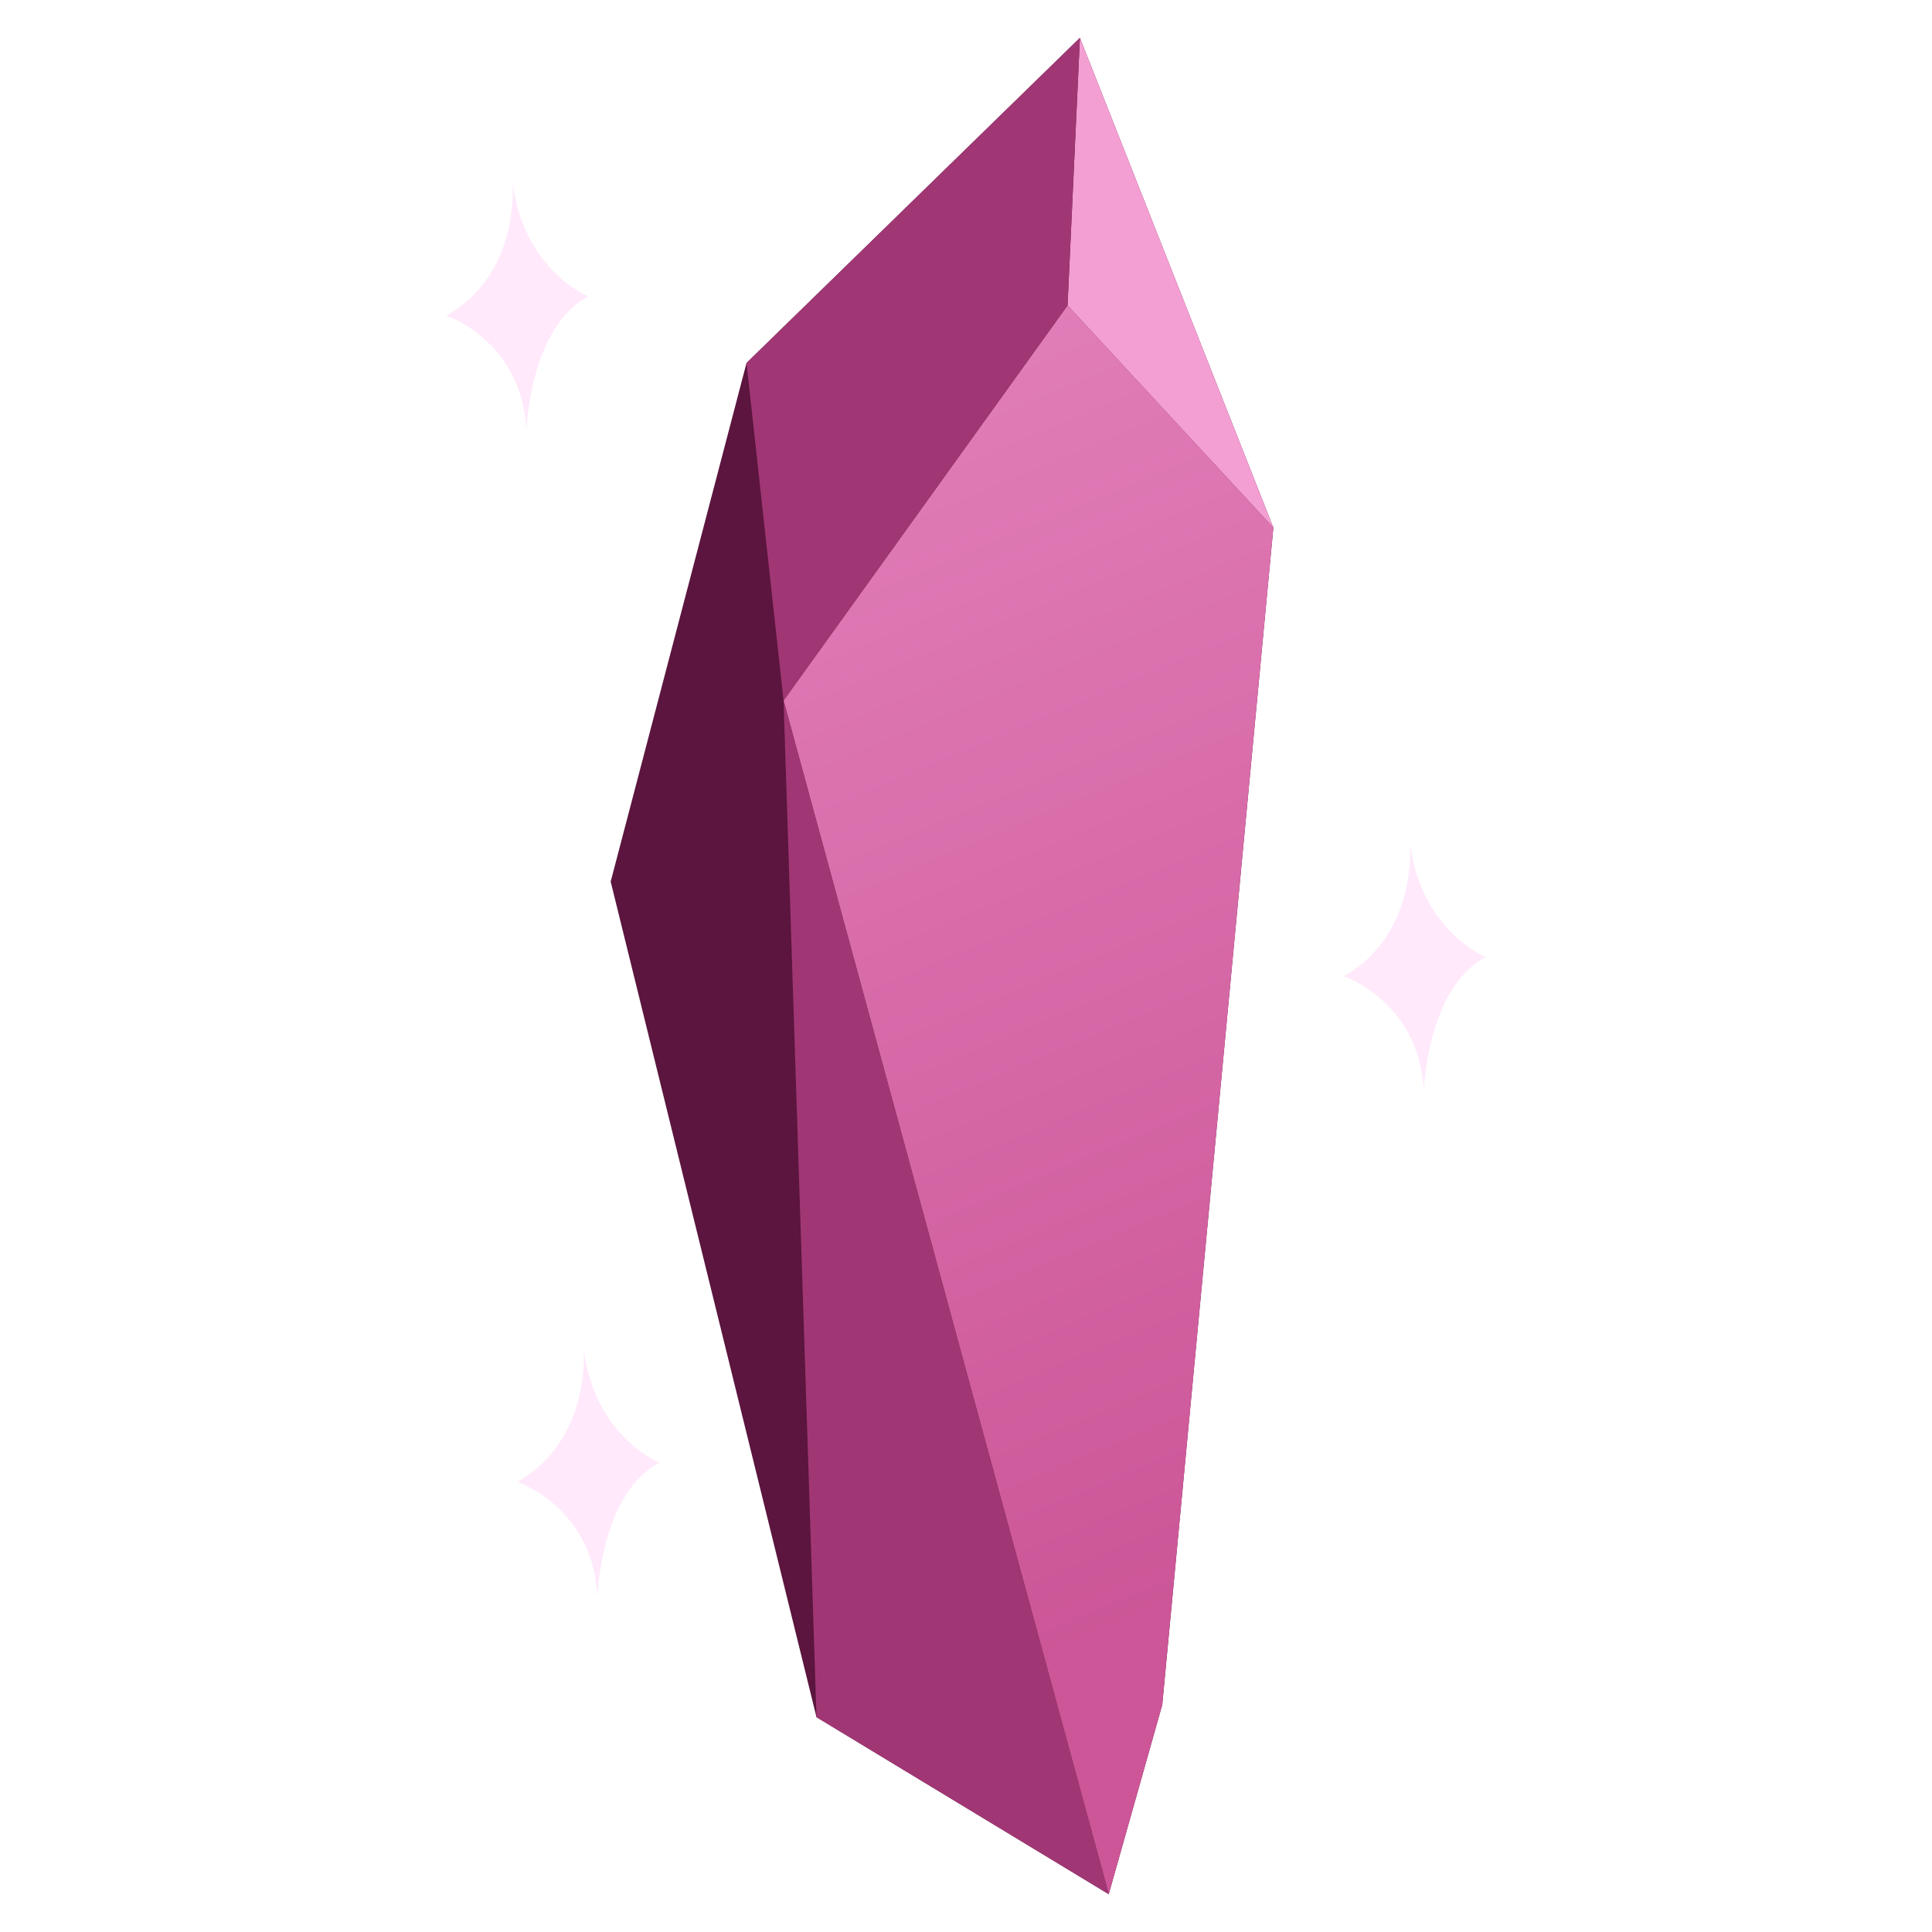
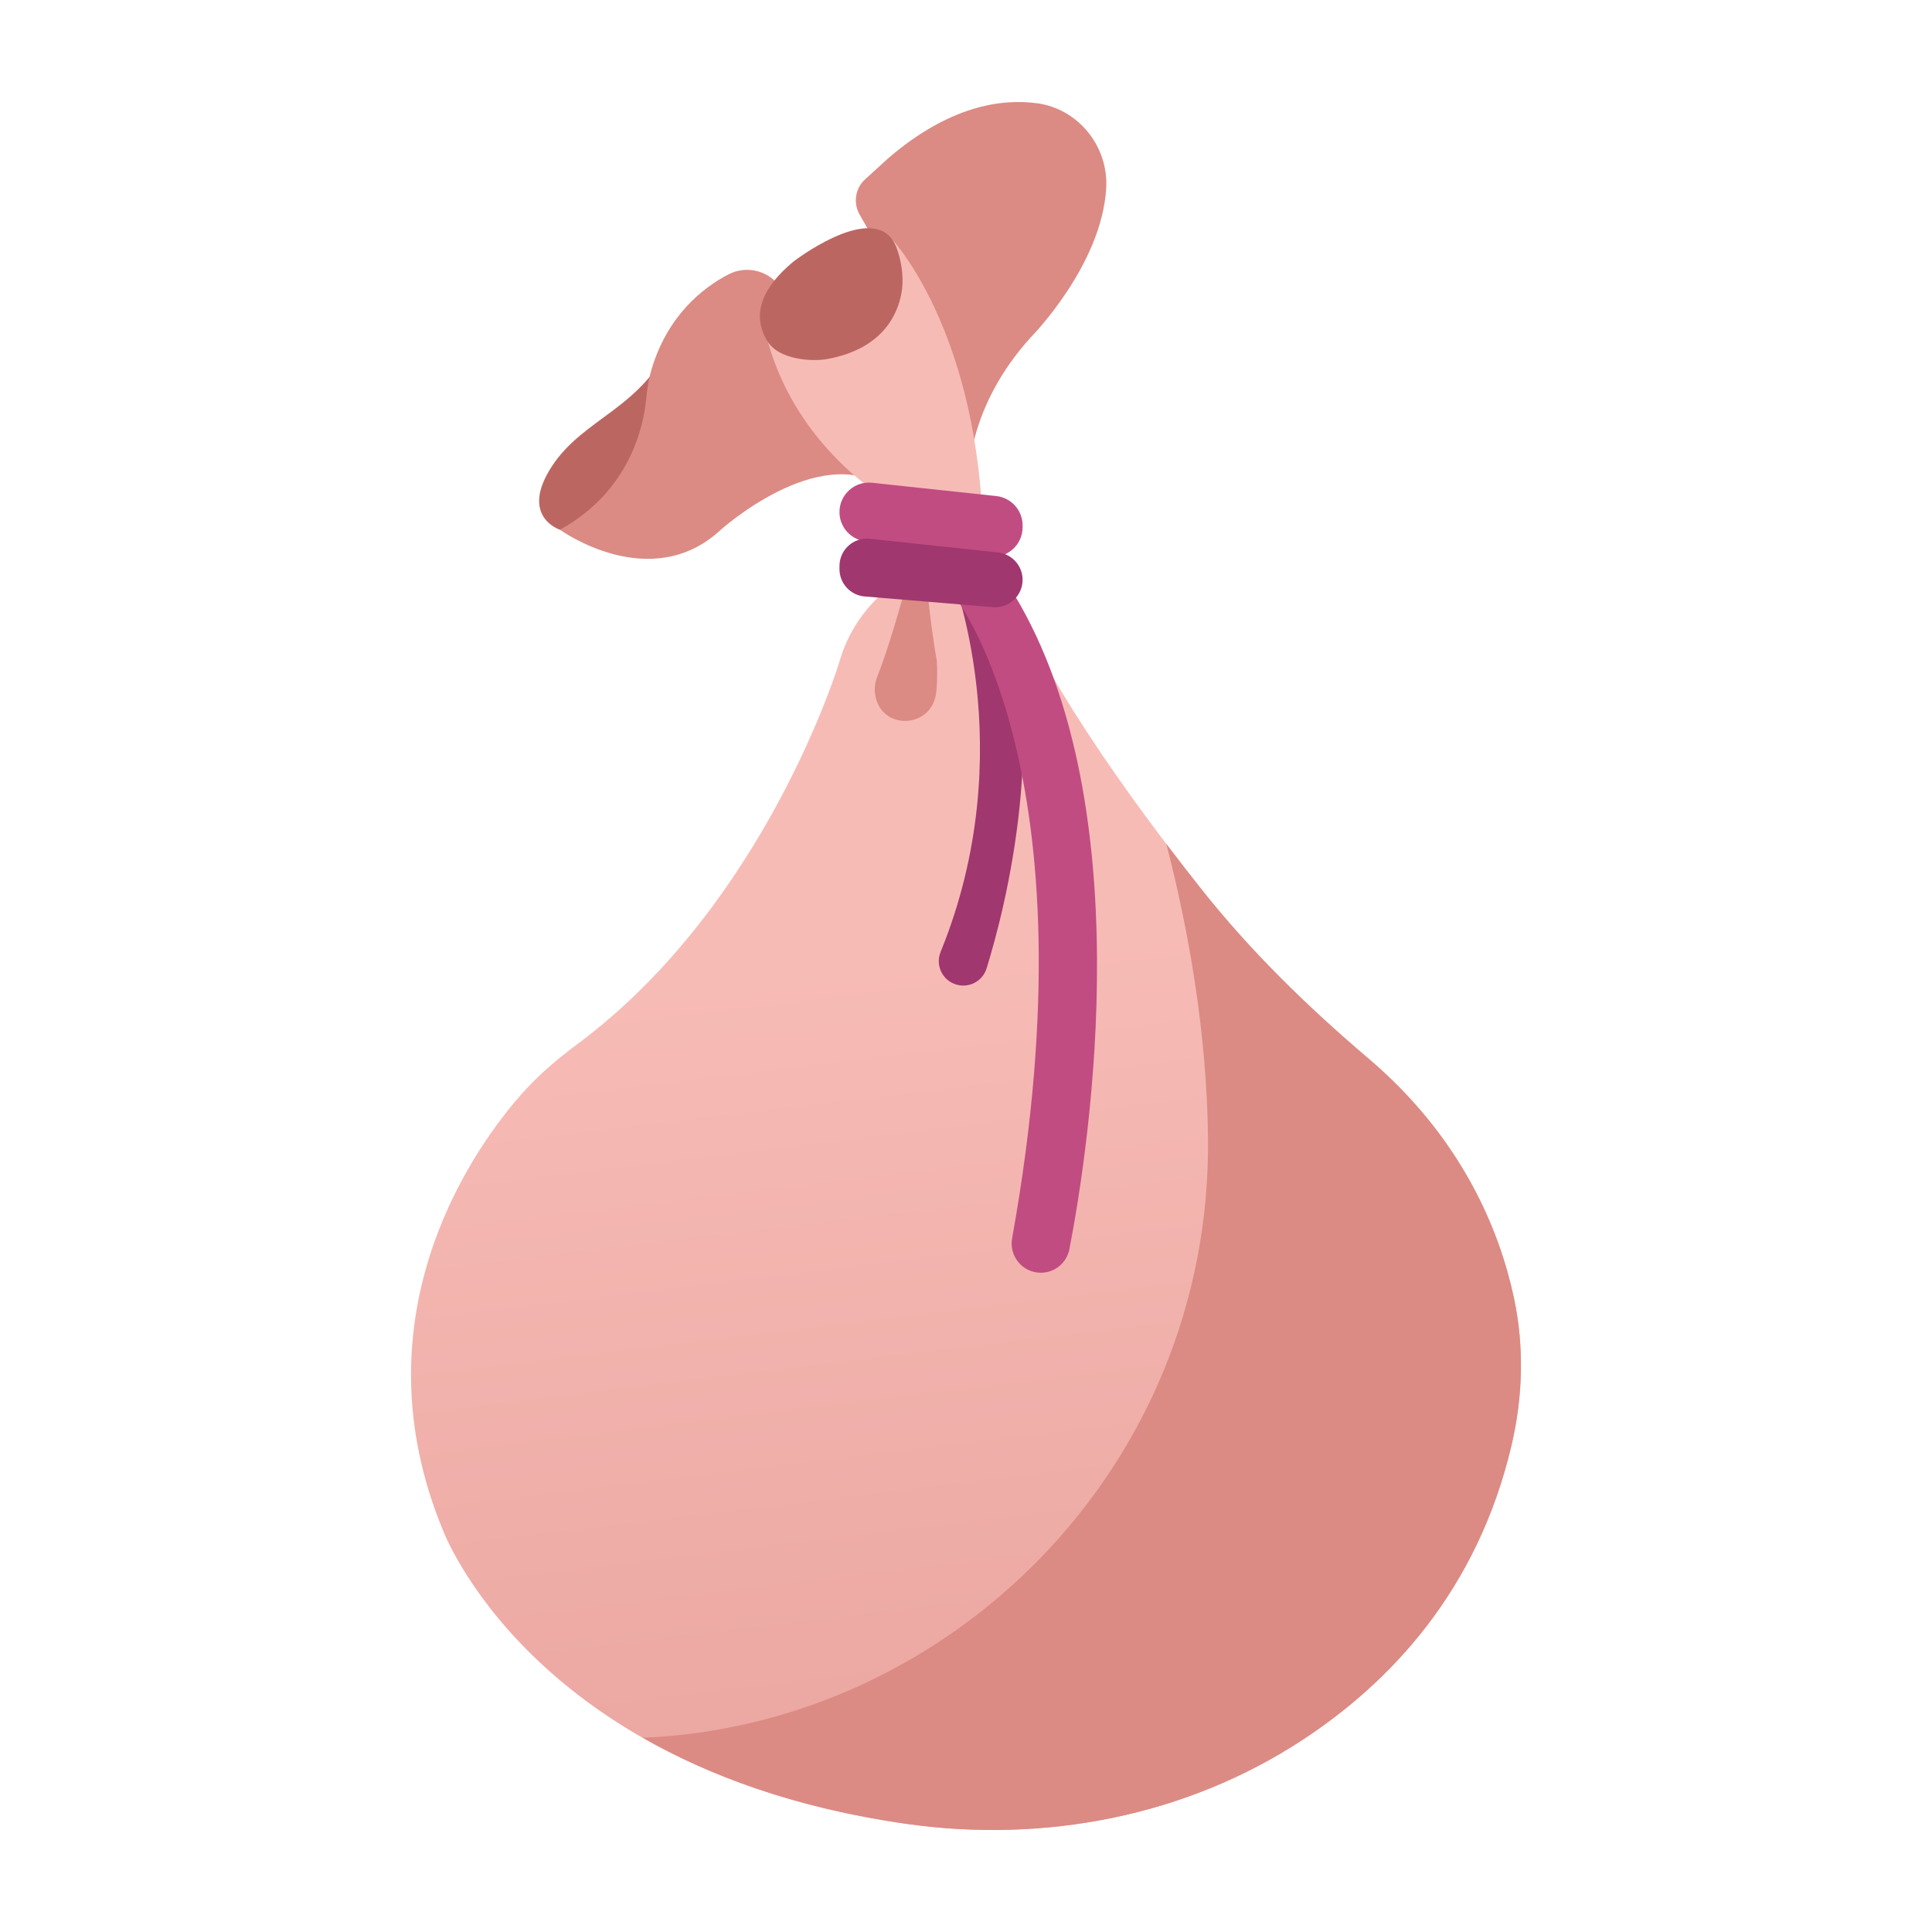
- <svg xmlns="http://www.w3.org/2000/svg" width="800px" height="800px" viewBox="0 0 512 512" enable-background="new 0 0 512 512" id="Crystal_x5F_Shard" version="1.1" xml:space="preserve">
-   <polygon fill="#5B153E" points="286.189,10.023 197.834,96.197 161.838,233.639 216.378,455.071 293.825,501.977 308.006,451.799   337.457,139.829 " />
-   <linearGradient gradientUnits="userSpaceOnUse" id="SVGID_1_" x1="352.611" x2="198.471" y1="409.254" y2="40.885">
-     <stop offset="0" style="stop-color:#CC5697" />
-     <stop offset="1" style="stop-color:#E585BE" />
+ <svg xmlns="http://www.w3.org/2000/svg" width="800px" height="800px" viewBox="0 0 512 512" enable-background="new 0 0 512 512" id="Item_x5F_Bag" version="1.1" xml:space="preserve">
+   <path d="M159.247,140.764l-10.856-0.381c0,0-10.788-3.436-2.194-16.714c8.594-13.277,24.349-15.269,32.306-34.355  C178.502,89.313,180.253,126.656,159.247,140.764z" fill="#BC6662" />
+   <path d="M207.413,76.939c-3.08-5.057-9.303-6.885-14.434-4.19c-6.944,3.647-15.999,10.919-20.268,24.966  c-0.826,2.717-1.231,5.559-1.514,8.394c-0.675,6.766-4.229,24.065-22.807,34.274c0,0,23.972,17.368,42.644,0  c0,0,25.738-23.158,43.401-11.316C234.436,129.066,217.78,93.96,207.413,76.939z" fill="#DB8B84" />
+   <path d="M256.799,125.768c0,0-0.29-18.089,16.448-36.454c0,0,18.718-18.938,19.906-39.422  c0.651-11.22-7.511-21.032-18.195-22.511c-9.591-1.328-23.388,0.671-39.542,14.53l-6.192,5.648c-2.578,2.352-3.176,6.282-1.4,9.336  C235.455,70.018,254.663,104.791,256.799,125.768z" fill="#DB8B84" />
+   <path d="M203.528,90.637c0,0,6.81,8.286,22.225,0.511c4.873-2.458,9.024-6.448,11.164-11.634  c1.792-4.341,2.518-10.034-0.762-16.387c0-0.001,20.479,21.356,23.949,69.5H235.46C235.46,132.627,211.511,119.234,203.528,90.637z" fill="#F7BBB6" />
+   <path d="M219.402,95.122c-4.328,0.815-12.891,0.154-15.875-4.485c-4.413-6.859-1.95-14.104,6.724-21.307  c0,0,19.555-15.094,26.212-5.863c1.601,2.221,3.328,8.548,2.513,13.73C237.868,84.257,233.068,92.548,219.402,95.122z" fill="#BC6662" />
+   <linearGradient gradientUnits="userSpaceOnUse" id="SVGID_1_" x1="241.963" x2="302.729" y1="247.553" y2="749.431">
+     <stop offset="0.01" style="stop-color:#F7BBB6" />
+     <stop offset="1" style="stop-color:#DB8B84" />
  </linearGradient>
-   <polygon fill="url(#SVGID_1_)" points="337.457,139.829 282.917,80.926 207.651,185.643 293.825,501.977 308.006,451.8 " />
-   <polygon fill="#F49FD3" points="337.457,139.829 337.457,139.829 286.189,10.023 282.917,80.926 " />
-   <polygon fill="#A03774" points="282.917,80.926 286.189,10.023 197.834,96.197 207.651,185.643 " />
-   <polygon fill="#A03774" points="207.651,185.643 216.378,455.071 293.825,501.977 " />
-   <path d="M135.817,47.732c0,0,2.546,24.612-17.54,35.928c0,0,20.086,6.602,21.218,30.459  c0,0,0.849-27.347,16.407-35.551C155.902,78.568,138.363,71.496,135.817,47.732z" fill="#FFE9FB" />
-   <path d="M373.637,222.807c0,0,2.547,24.611-17.539,35.928c0,0,20.086,6.602,21.217,30.459  c0,0,0.849-27.347,16.408-35.551C393.723,253.643,376.184,246.57,373.637,222.807z" fill="#FFE9FB" />
-   <path d="M154.63,356.787c0,0,2.546,24.612-17.54,35.929c0,0,20.086,6.602,21.218,30.459  c0,0,0.849-27.347,16.408-35.551C174.716,387.624,157.176,380.551,154.63,356.787z" fill="#FFE9FB" />
+   <path d="M236.934,154.877c0,0-10.45,6.399-14.464,20.438c0,0-19.213,63.96-69.268,101.235  c-5.465,4.068-10.661,8.464-15.156,13.584c-15.415,17.556-43.037,60.91-20.768,115.13c0,0,23.333,63.795,122.699,78.045  c36.654,5.257,74.332-1.944,105.282-22.274c23.375-15.354,46.291-39.707,55.298-77.974c3.037-12.905,3.412-26.251,0.628-39.214  c-3.76-17.511-13.531-42.077-38.519-63.32c-16.019-13.619-31.11-28.284-44.177-44.757c-19.272-24.297-43.313-57.708-52.919-83.941  L236.934,154.877z" fill="url(#SVGID_1_)" />
+   <path d="M362.667,280.527c-16.019-13.619-31.11-28.284-44.176-44.757c-3.04-3.831-6.202-7.907-9.402-12.128  c5.937,22.998,10.708,49.898,11.044,77.766c1.059,87.645-68.787,155.834-149.798,159.113c17.465,9.977,40.192,18.564,69.643,22.788  c36.654,5.257,74.331-1.944,105.282-22.274c23.375-15.354,46.291-39.707,55.298-77.974c3.037-12.905,3.412-26.251,0.628-39.214  C397.426,326.337,387.654,301.771,362.667,280.527z" fill="#DB8B84" />
+   <path d="M245.515,134.099c0,0-7.19,30.458-12.992,45.102c-0.555,1.4-0.826,2.9-0.657,4.406  c0.011,0.097,0.023,0.196,0.037,0.297c1.307,9.828,15.175,9.394,16.213-0.482c0.239-2.28,0.328-5,0.158-8.226  C248.273,175.195,243.689,149.748,245.515,134.099z" fill="#DB8B84" />
+   <path d="M251.951,151.52c0,0,19.108,47.331-2.675,100.732c-1.583,3.881,0.86,8.226,5.005,8.857l0,0  c3.179,0.485,6.224-1.406,7.175-4.479c4.897-15.825,17.456-64.084,3.036-104.265L251.951,151.52z" fill="#A0376F" />
+   <path d="M222.47,135.7L222.47,135.7c0,3.944,2.941,7.269,6.856,7.75l32.909,4.042  c4.655,0.571,8.761-3.061,8.761-7.75v-0.517c0-3.99-3.009-7.339-6.977-7.764l-32.91-3.526  C226.495,127.441,222.47,131.059,222.47,135.7z" fill="#C14C82" />
+   <path d="M252.367,157.188c0,0,38.318,46.093,15.859,170.947c-0.753,4.185,1.956,8.211,6.132,9.014l0,0  c4.191,0.807,8.234-1.916,9.045-6.107c5.226-27.018,19.715-120.298-16.305-176.165L252.367,157.188z" fill="#C14C82" />
+   <path d="M222.47,150.009v0.81c0,3.783,2.9,6.935,6.67,7.249l33.977,2.831c4.241,0.354,7.879-2.993,7.879-7.249l0,0  c0-3.718-2.803-6.837-6.5-7.232l-33.977-3.641C226.22,142.315,222.47,145.685,222.47,150.009z" fill="#A0376F" />
</svg>
